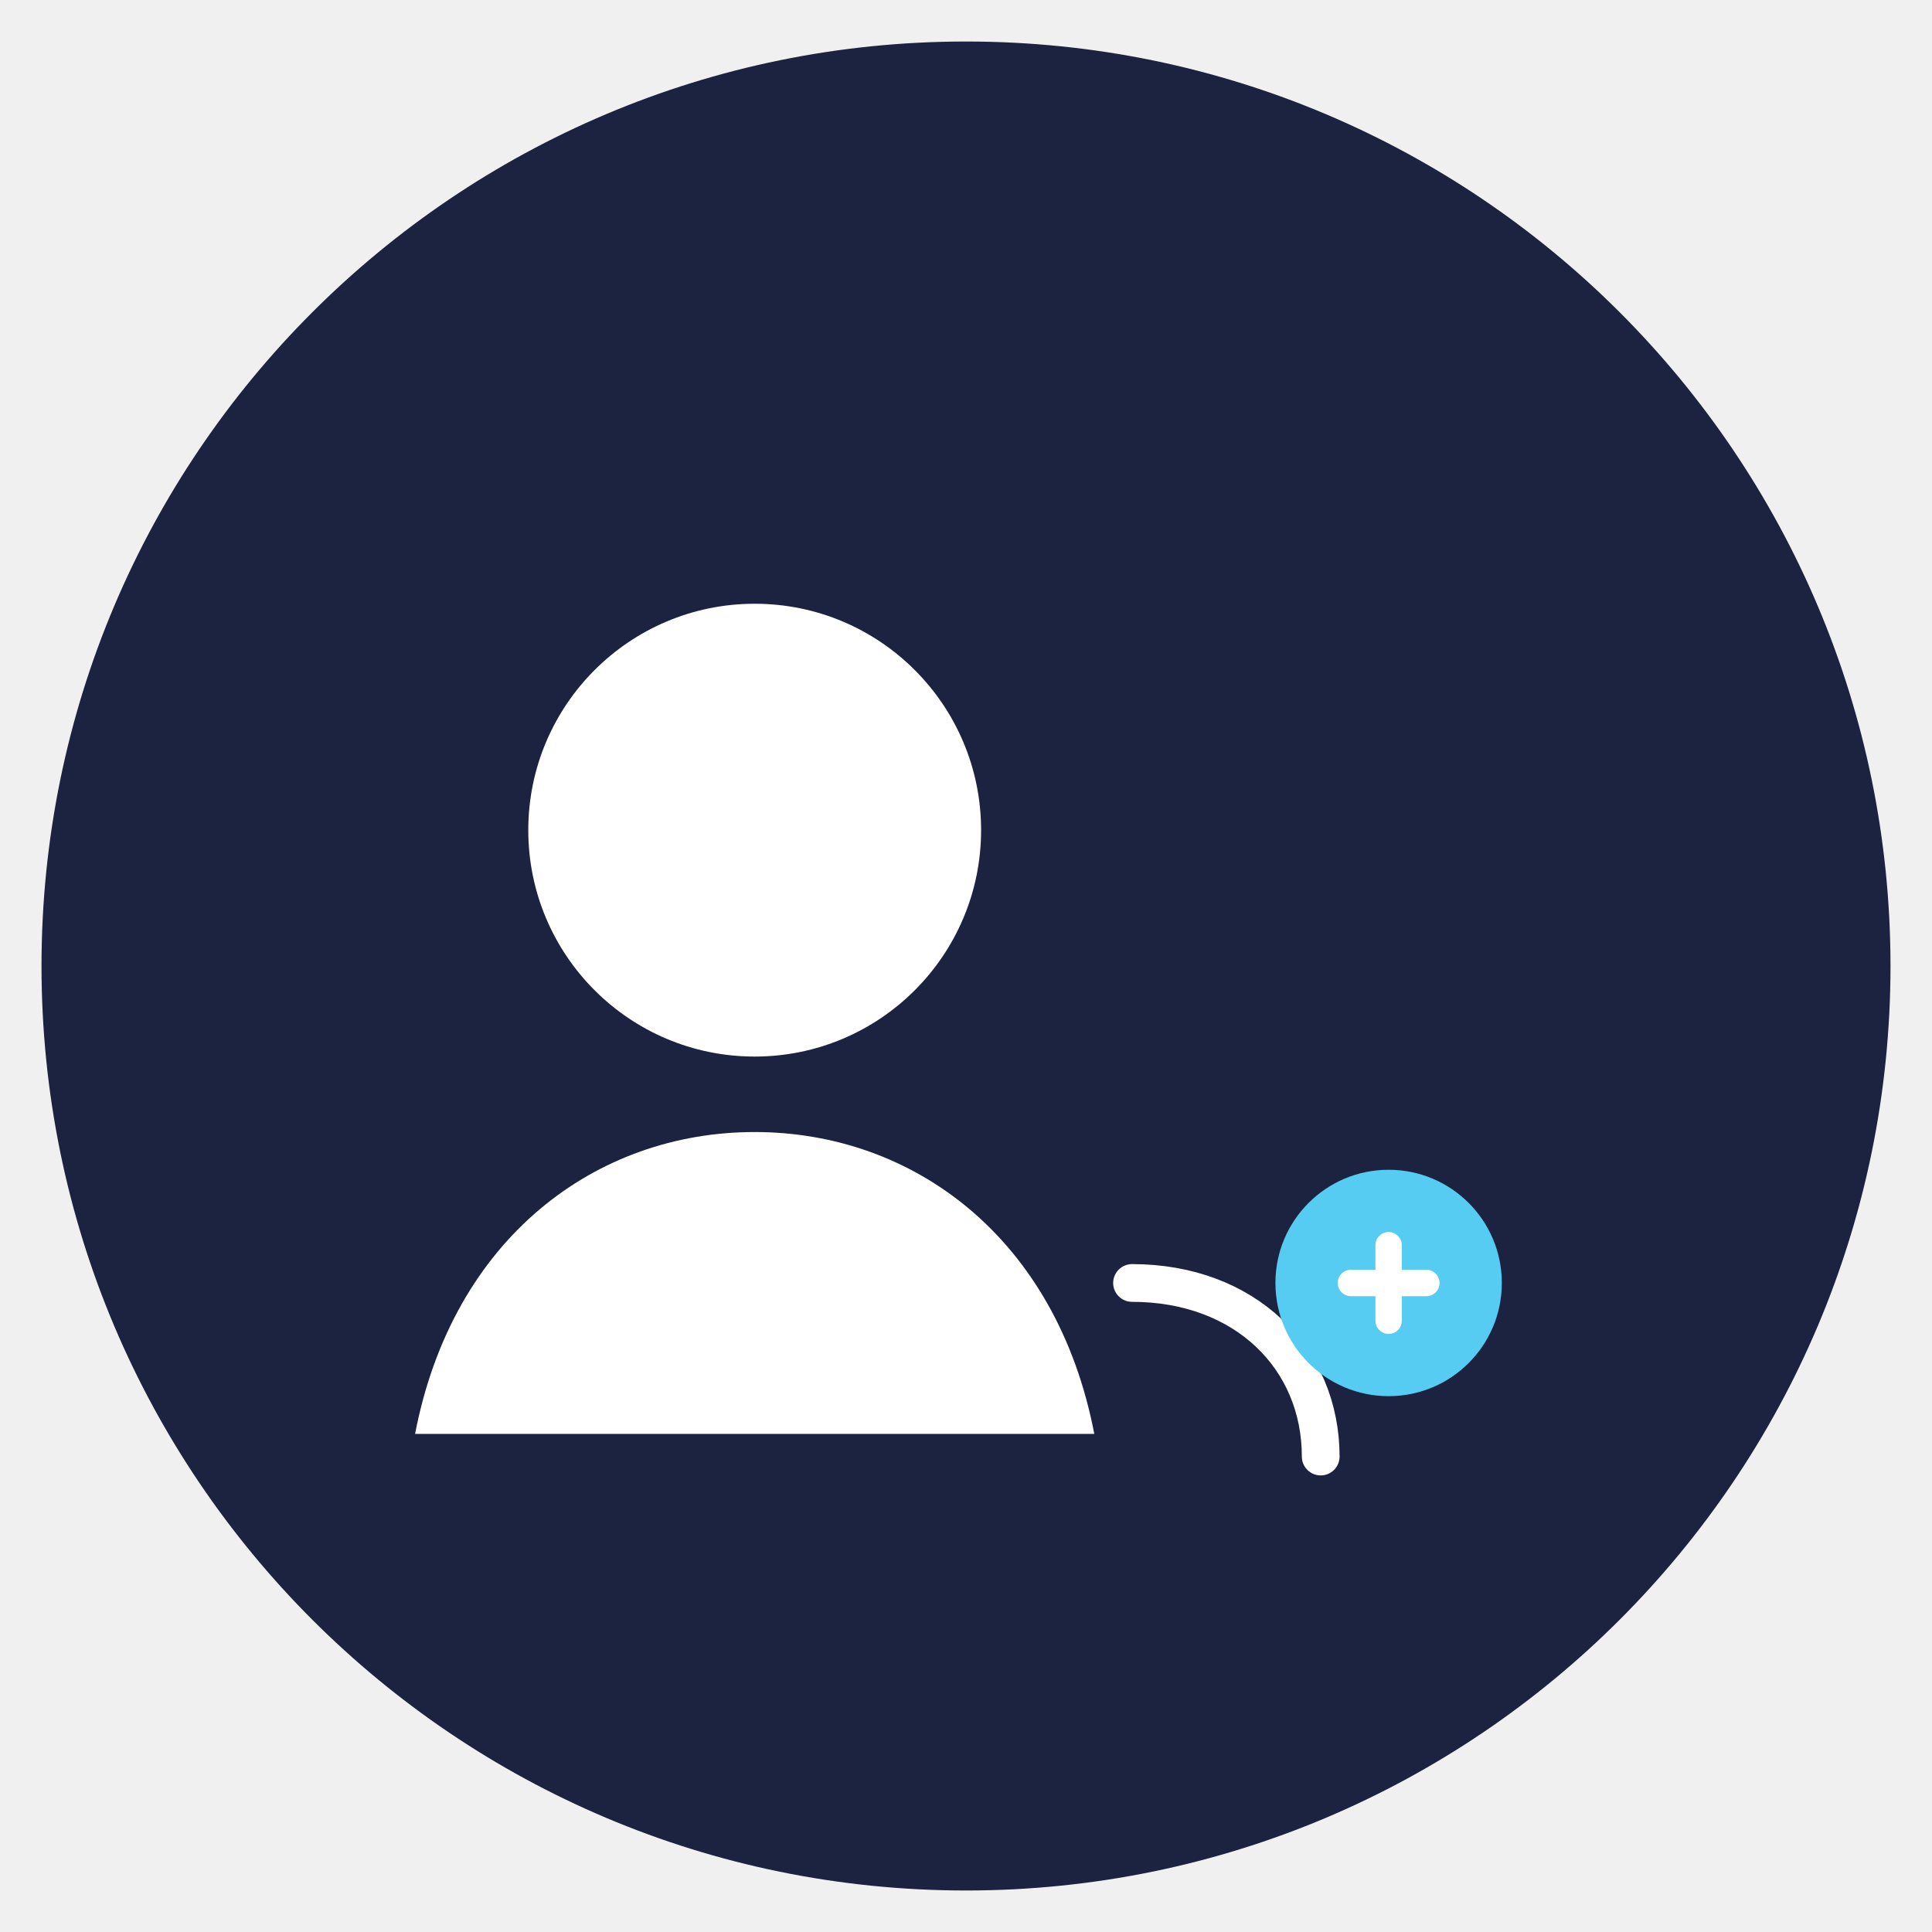
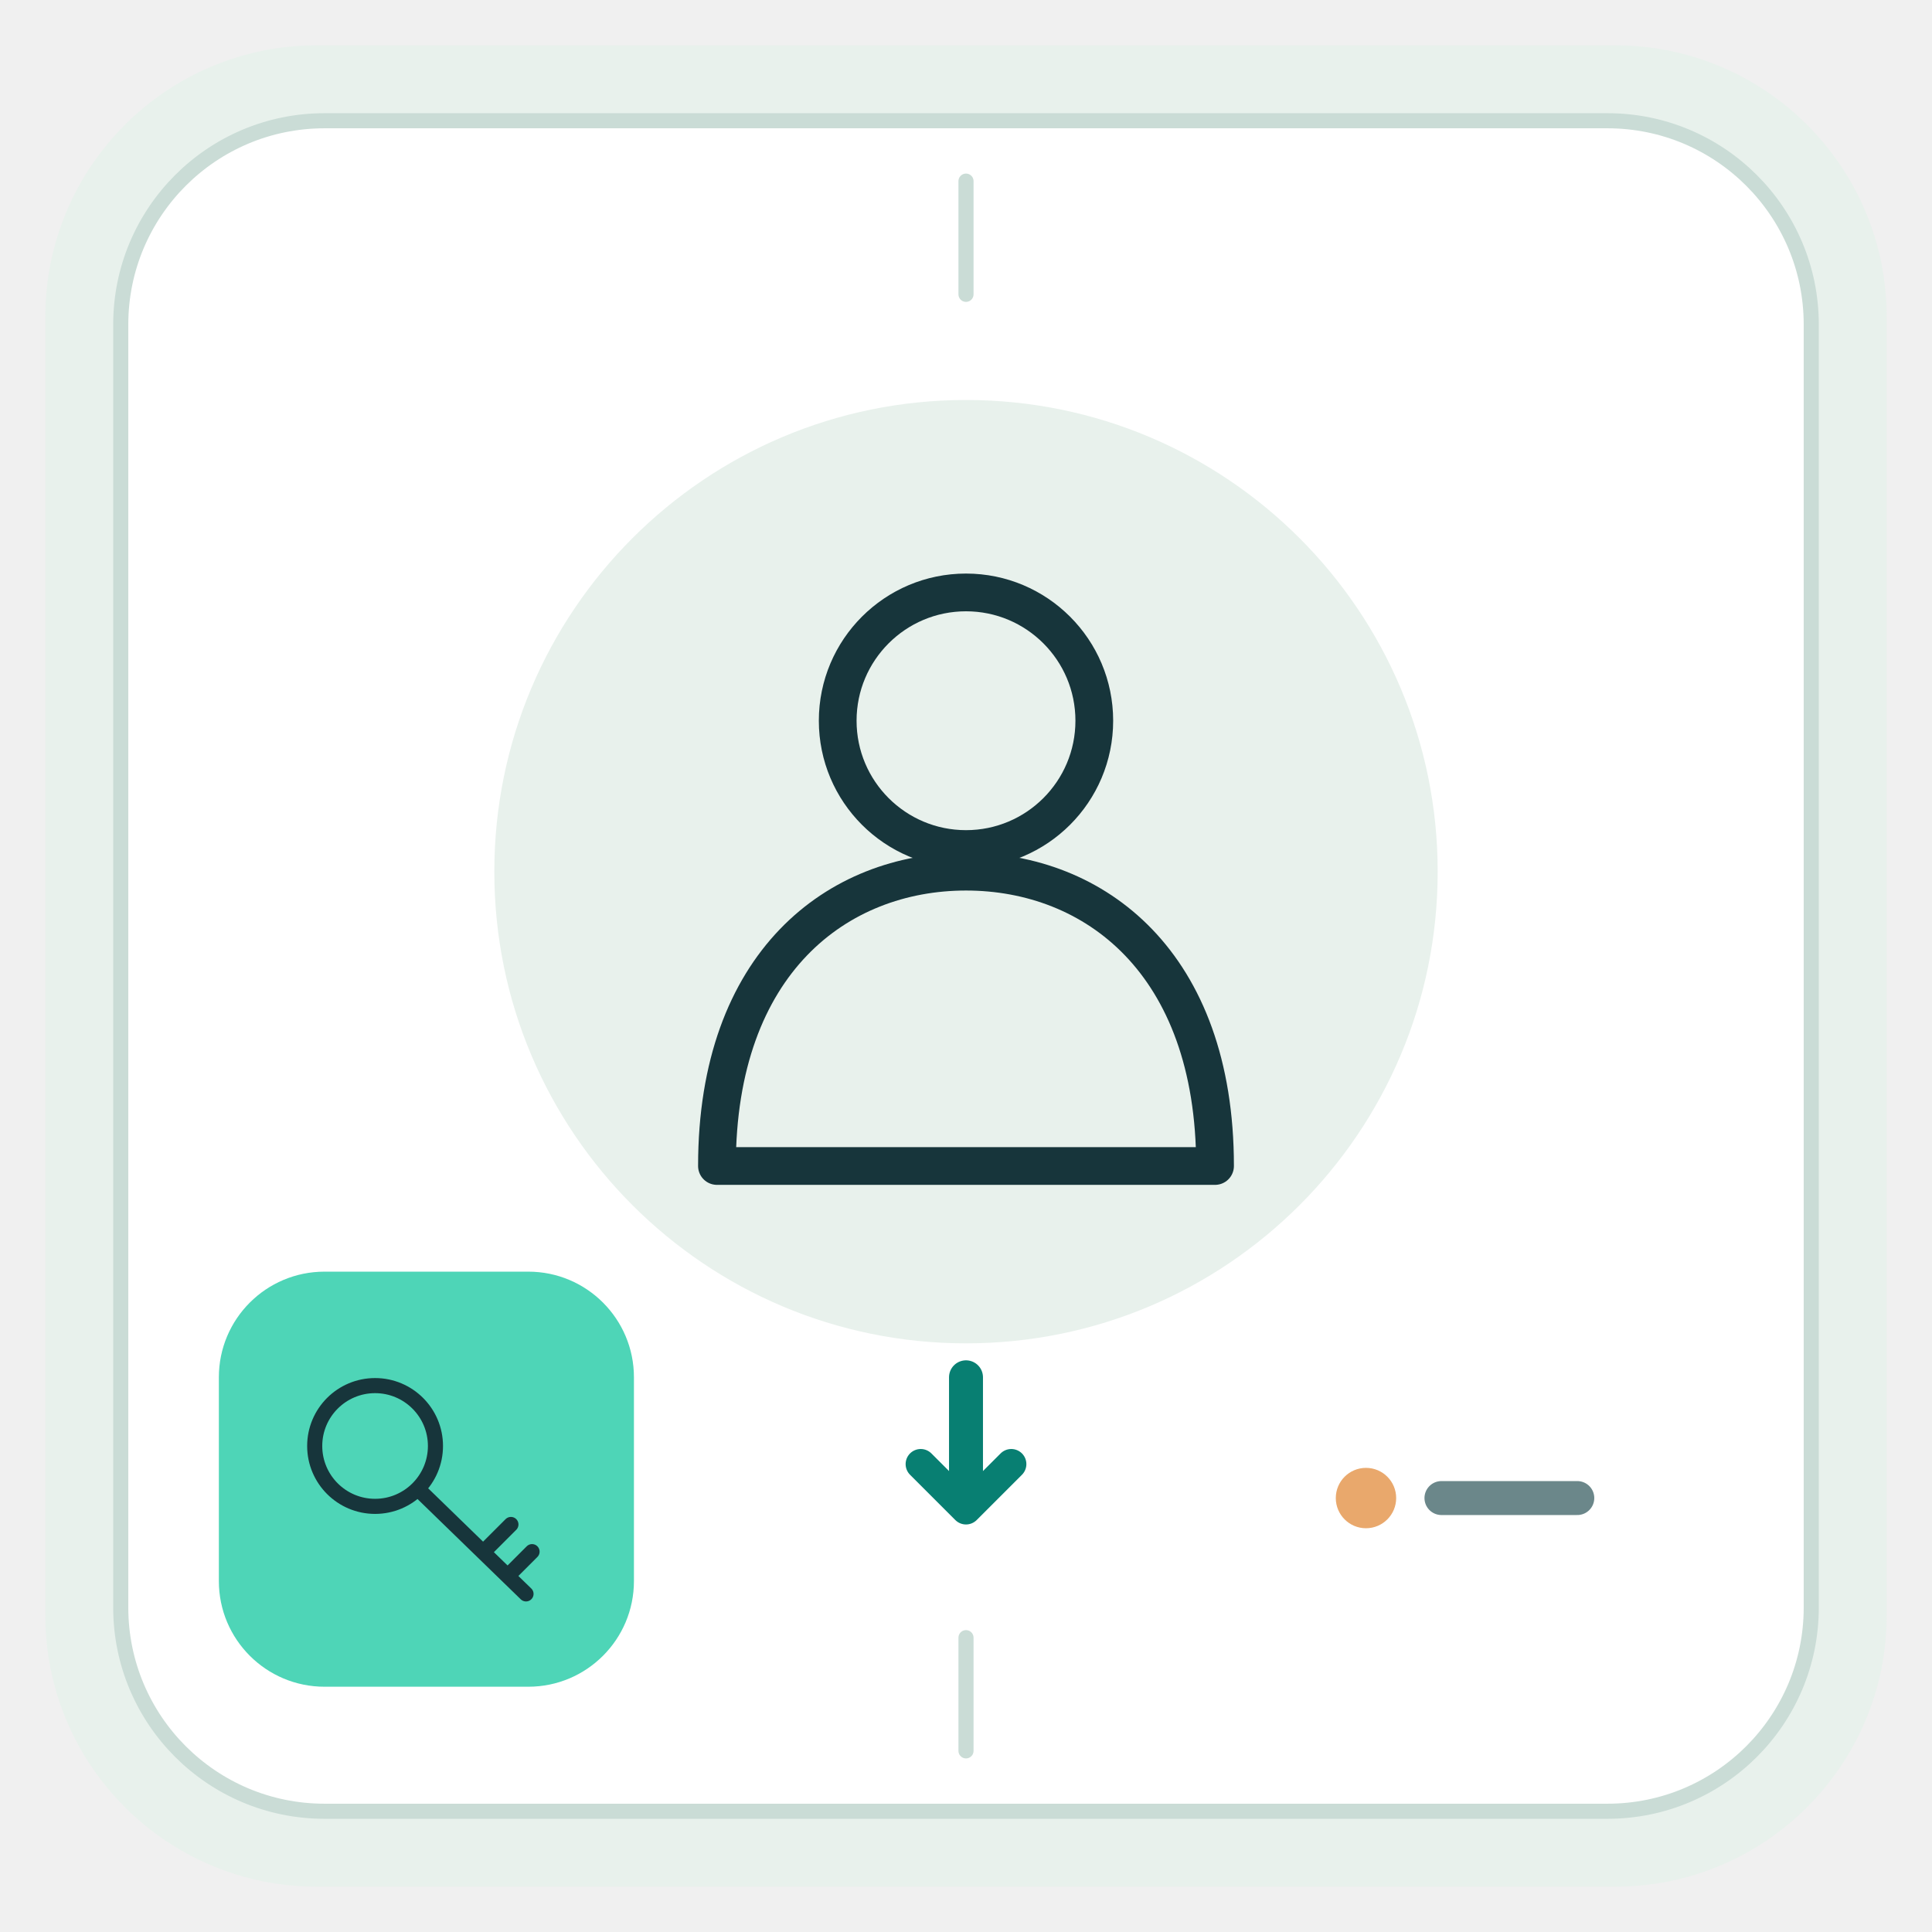
<svg xmlns="http://www.w3.org/2000/svg" viewBox="0 0 512 512" role="img" aria-labelledby="title description">
-   <circle cx="256" cy="256" r="245" fill="#1B2340" />
-   <circle cx="200" cy="220" r="60" fill="#FFFFFF" />
-   <path d="M110 380c10-52 48-80 90-80s80 28 90 80z" fill="#FFFFFF" />
-   <path d="M300 340c30 0 50 20 50 46" fill="none" stroke="#FFFFFF" stroke-linecap="round" stroke-linejoin="round" stroke-width="10" />
-   <circle cx="368" cy="340" r="30" fill="#56CCF2" />
-   <path d="M358 340h20M368 330v20" fill="none" stroke="#FFFFFF" stroke-linecap="round" stroke-linejoin="round" stroke-width="7" />
+   <rect x="12" y="12" width="488" height="488" rx="72" fill="#E8F1EC" />
+   <rect x="32" y="32" width="448" height="448" rx="54" fill="#FFFFFF" stroke="#CADCD6" stroke-width="4" />
+   <path d="M256 48v30M256 434v30" stroke="#CADCD6" stroke-width="4" stroke-linecap="round" />
+   <circle cx="256" cy="231" r="125" fill="#E8F1EC" />
+   <g transform="translate(156 131) scale(2.00)" fill="none" stroke="#17353B" stroke-width="5" stroke-linecap="round" stroke-linejoin="round">
+     <circle cx="50" cy="30" r="17" />
+     <path d="M17 89c0-27 16-39 33-39s33 12 33 39z" />
+   </g>
+   <path d="M256 365v34" stroke="#087F72" stroke-width="9" stroke-linecap="round" />
+   <path d="m244 388 12 12 12-12" fill="none" stroke="#087F72" stroke-width="8" stroke-linecap="round" stroke-linejoin="round" />
+   <rect x="58" y="337" width="110" height="110" rx="28" fill="#4ED5B7" />
+   <g transform="translate(73 352) scale(0.80)" fill="none" stroke="#17353B" stroke-width="5" stroke-linecap="round" stroke-linejoin="round">
+     <circle cx="33" cy="39" r="20" />
+     <path d="m48 54 35 34m-14-14 9-9m-1 17 8-8" />
+   </g>
+   <circle cx="362" cy="397" r="8" fill="#E9A86C" />
+   <path d="M382 397h36" stroke="#6B878A" stroke-width="9" stroke-linecap="round" />
</svg>
